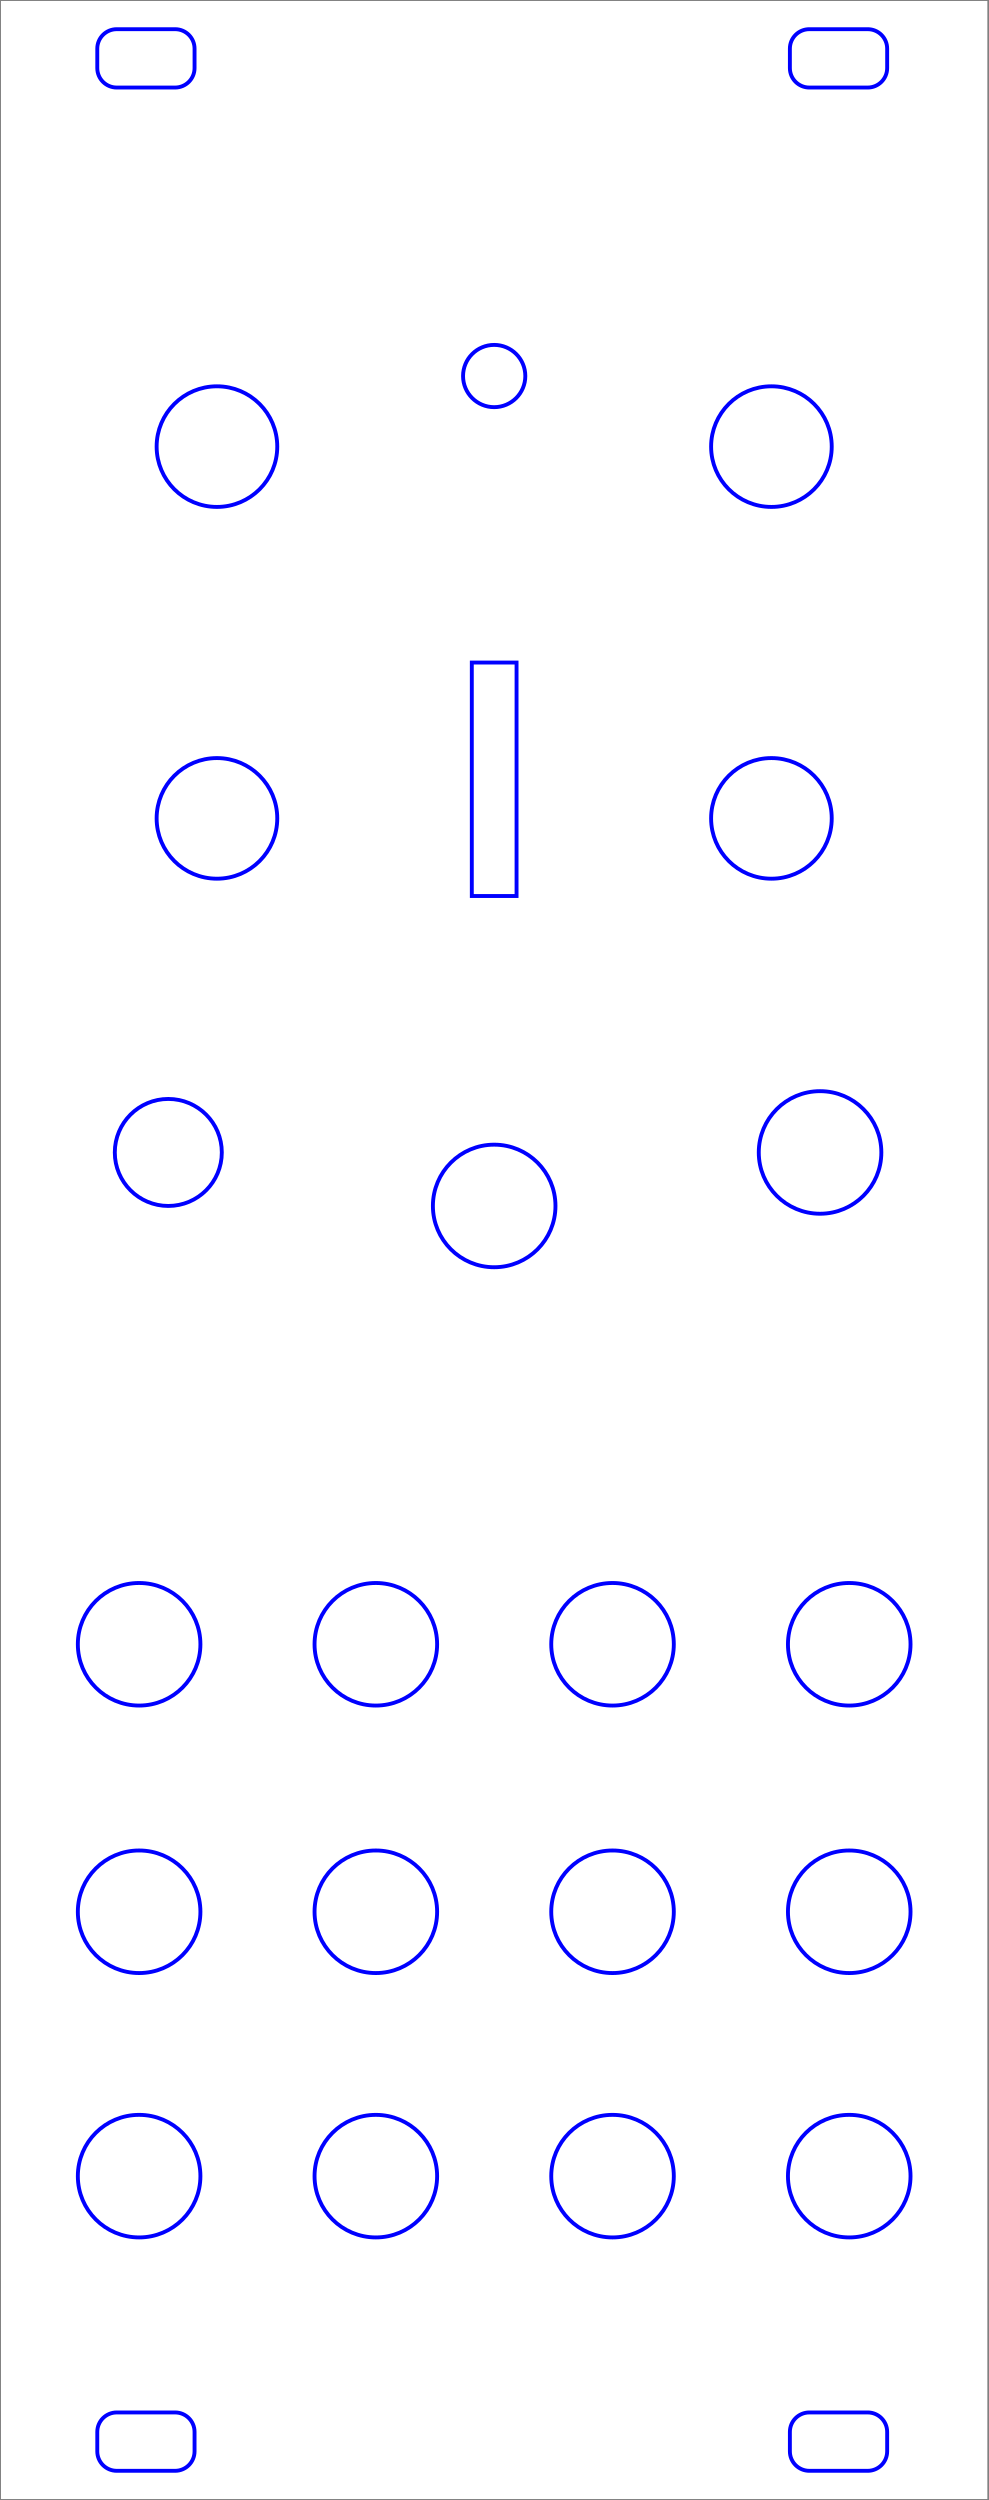
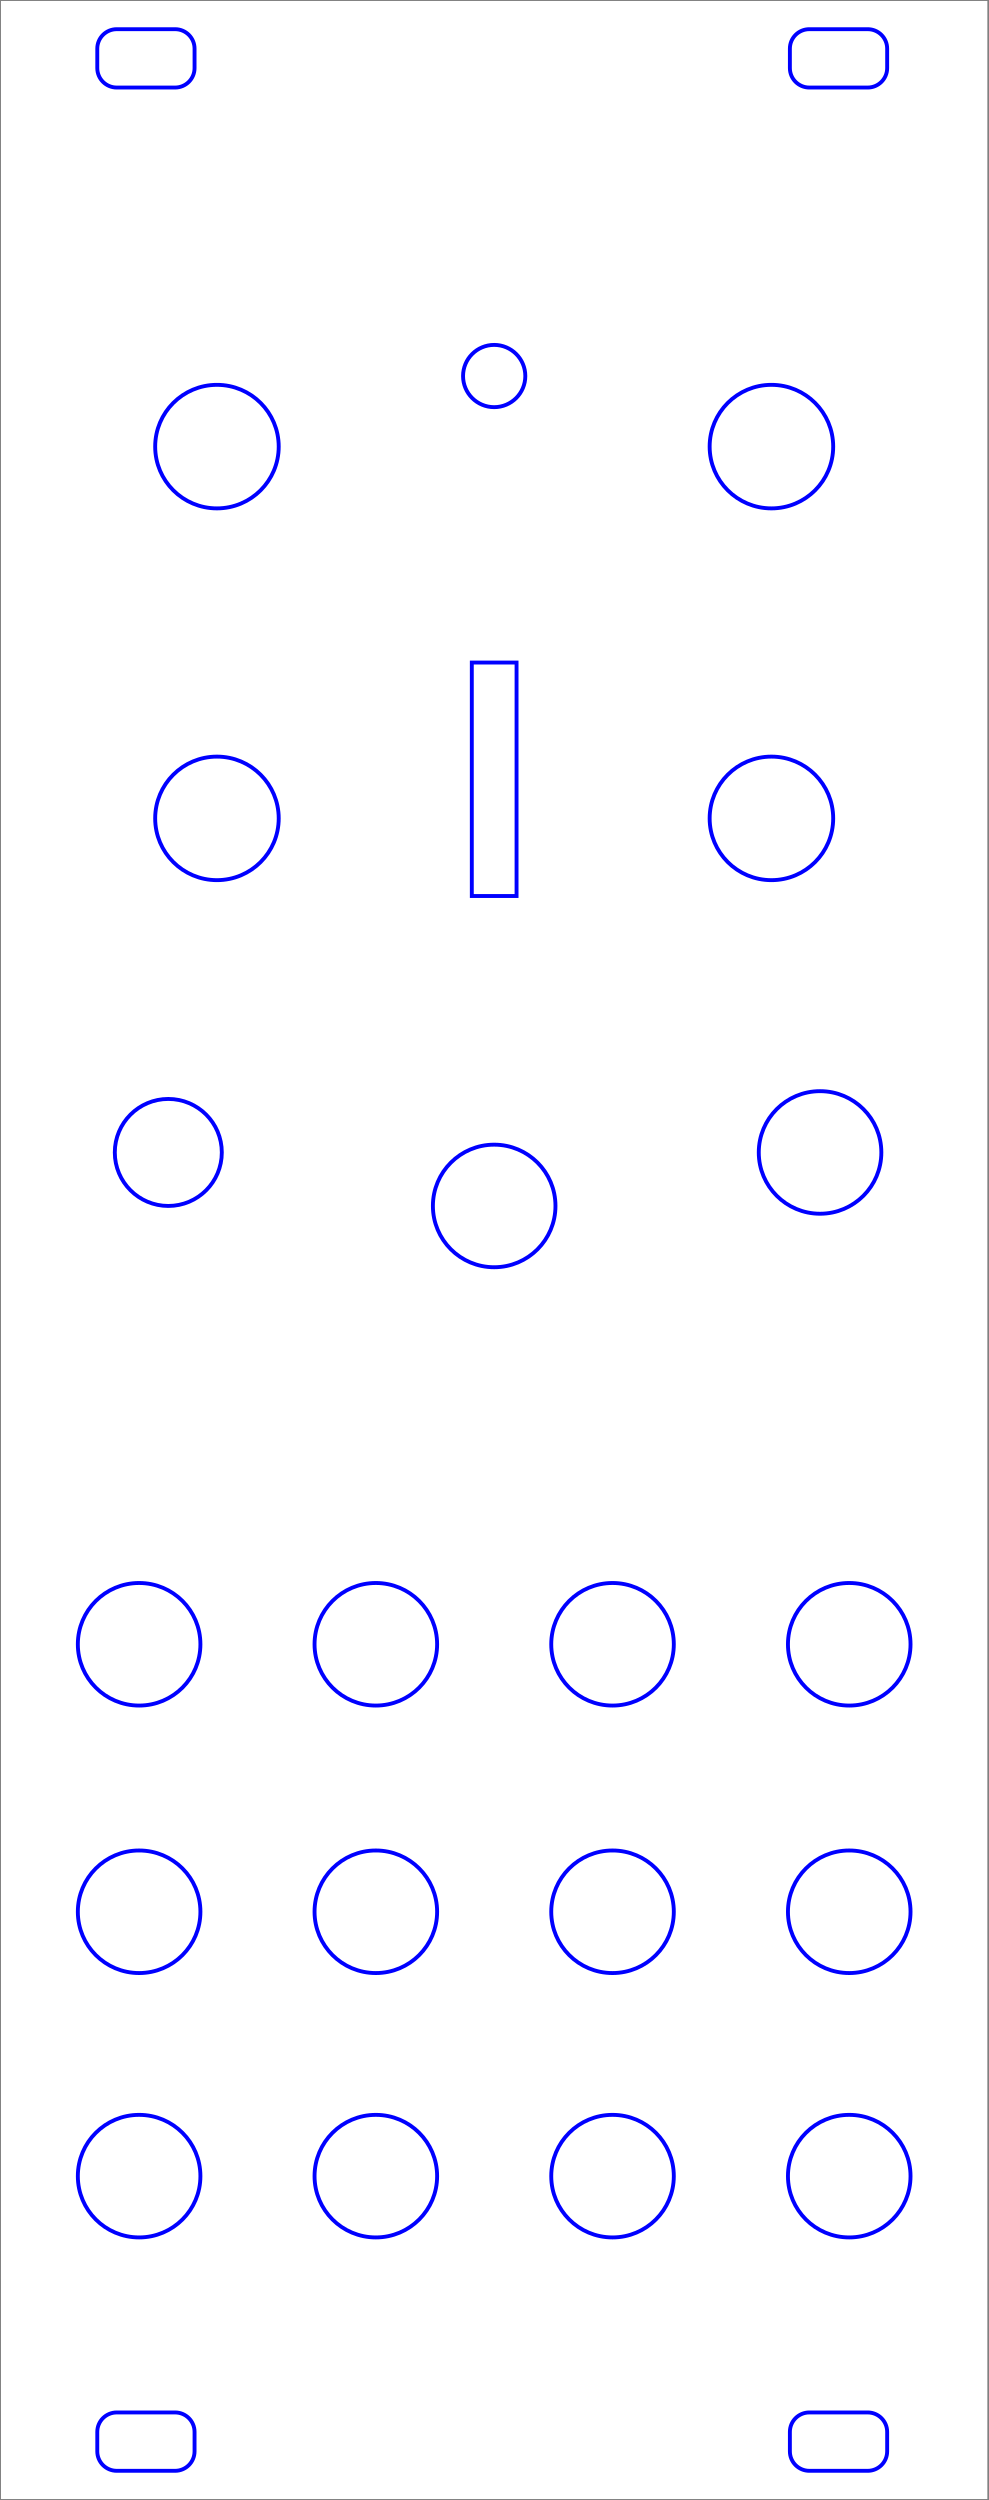
<svg xmlns="http://www.w3.org/2000/svg" width="50.8mm" height="128.5mm" viewBox="0 0 50.8 128.5">
  <rect x="0" y="0" width="50.800" height="128.500" fill="none" stroke="#808080" stroke-width="0.1" />
  <circle cx="7.151" cy="98.265" r="3.150" fill="none" stroke="#0000ff" stroke-width="0.2" />
  <circle cx="19.318" cy="98.265" r="3.150" fill="none" stroke="#0000ff" stroke-width="0.2" />
  <circle cx="31.484" cy="98.265" r="3.150" fill="none" stroke="#0000ff" stroke-width="0.2" />
  <circle cx="43.651" cy="98.265" r="3.150" fill="none" stroke="#0000ff" stroke-width="0.2" />
  <circle cx="42.151" cy="59.236" r="3.150" fill="none" stroke="#0000ff" stroke-width="0.2" />
  <circle cx="7.151" cy="84.516" r="3.150" fill="none" stroke="#0000ff" stroke-width="0.2" />
  <circle cx="19.318" cy="84.516" r="3.150" fill="none" stroke="#0000ff" stroke-width="0.2" />
  <circle cx="31.484" cy="84.516" r="3.150" fill="none" stroke="#0000ff" stroke-width="0.2" />
  <circle cx="43.651" cy="84.516" r="3.150" fill="none" stroke="#0000ff" stroke-width="0.2" />
  <circle cx="7.151" cy="111.854" r="3.150" fill="none" stroke="#0000ff" stroke-width="0.2" />
  <circle cx="31.484" cy="111.854" r="3.150" fill="none" stroke="#0000ff" stroke-width="0.2" />
  <circle cx="19.318" cy="111.854" r="3.150" fill="none" stroke="#0000ff" stroke-width="0.2" />
  <circle cx="43.651" cy="111.854" r="3.150" fill="none" stroke="#0000ff" stroke-width="0.2" />
-   <circle cx="11.151" cy="22.956" r="3.100" fill="none" stroke="#0000ff" stroke-width="0.2" />
-   <circle cx="39.651" cy="22.956" r="3.100" fill="none" stroke="#0000ff" stroke-width="0.2" />
-   <circle cx="11.151" cy="42.065" r="3.100" fill="none" stroke="#0000ff" stroke-width="0.2" />
-   <circle cx="39.651" cy="42.065" r="3.100" fill="none" stroke="#0000ff" stroke-width="0.2" />
+   <circle cx="11.151" cy="22.956" r="3.175" fill="none" stroke="#0000ff" stroke-width="0.2" />
+   <circle cx="39.651" cy="22.956" r="3.175" fill="none" stroke="#0000ff" stroke-width="0.2" />
+   <circle cx="11.151" cy="42.065" r="3.175" fill="none" stroke="#0000ff" stroke-width="0.2" />
+   <circle cx="39.651" cy="42.065" r="3.175" fill="none" stroke="#0000ff" stroke-width="0.2" />
  <circle cx="25.401" cy="19.328" r="1.600" fill="none" stroke="#0000ff" stroke-width="0.2" />
  <circle cx="8.651" cy="59.236" r="2.750" fill="none" stroke="#0000ff" stroke-width="0.2" />
  <circle cx="25.401" cy="61.986" r="3.150" fill="none" stroke="#0000ff" stroke-width="0.2" />
  <rect x="5.000" y="1.500" width="5.000" height="3.000" rx="1.0" fill="none" stroke="#0000ff" stroke-width="0.2" />
  <rect x="40.600" y="1.500" width="5.000" height="3.000" rx="1.0" fill="none" stroke="#0000ff" stroke-width="0.2" />
  <rect x="5.000" y="124.000" width="5.000" height="3.000" rx="1.0" fill="none" stroke="#0000ff" stroke-width="0.2" />
  <rect x="40.600" y="124.000" width="5.000" height="3.000" rx="1.0" fill="none" stroke="#0000ff" stroke-width="0.2" />
  <rect x="24.251" y="34.055" width="2.300" height="12.000" fill="none" stroke="#0000ff" stroke-width="0.2" />
</svg>
